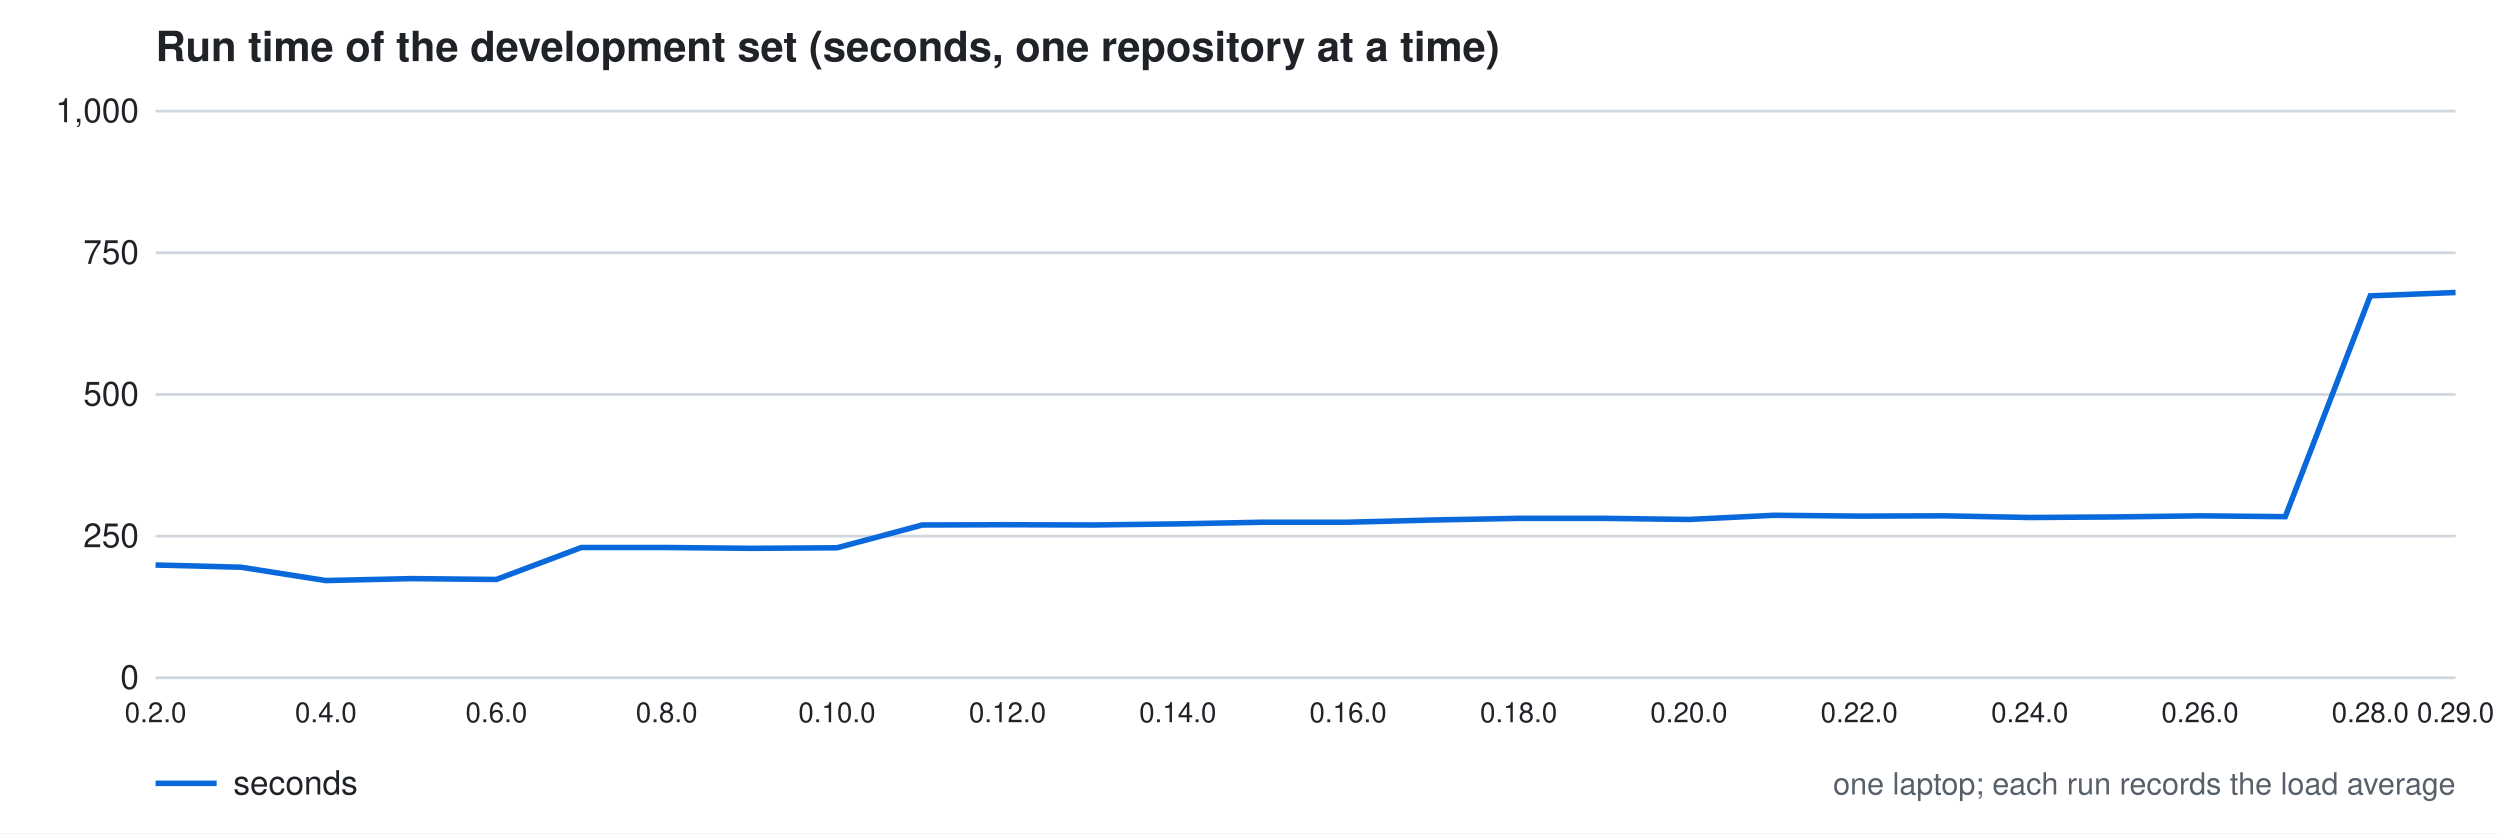
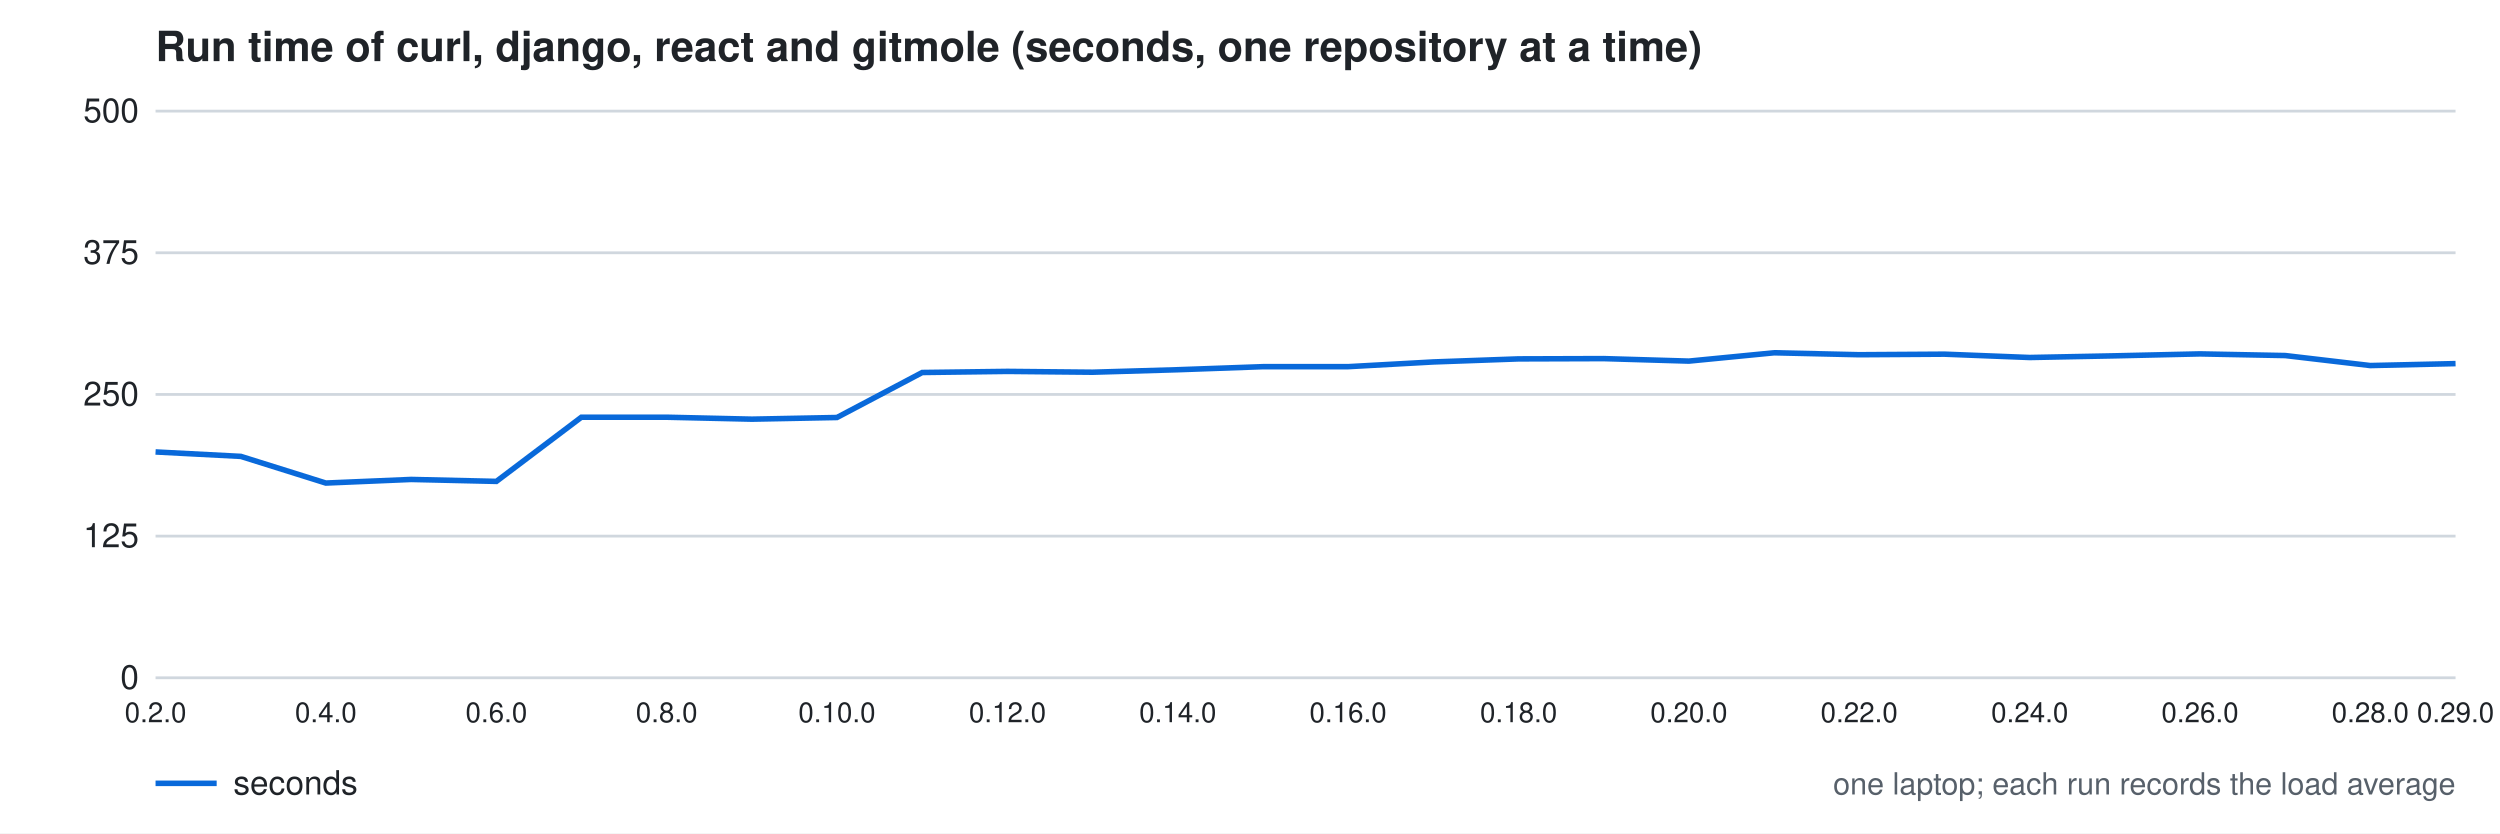
<svg xmlns="http://www.w3.org/2000/svg" width="900" height="300" viewBox="0 0 900 300" font-family="-apple-system,Segoe UI,Helvetica,Arial,sans-serif" font-size="12">
  <rect width="900" height="300" fill="#ffffff" />
-   <text x="56" y="22" font-size="15" font-weight="600" fill="#1f2328">Run time of the development set (seconds, one repository at a time)</text>
+   <text x="56" y="22" font-size="15" font-weight="600" fill="#1f2328">Run time of curl, django, react and gitmole (seconds, one repository at a time)</text>
  <line x1="56" y1="244.0" x2="884" y2="244.0" stroke="#d0d7de" stroke-width="1" />
  <text x="50" y="248.0" text-anchor="end" fill="#1f2328">0</text>
  <line x1="56" y1="193.0" x2="884" y2="193.0" stroke="#d0d7de" stroke-width="1" />
-   <text x="50" y="197.0" text-anchor="end" fill="#1f2328">250</text>
+   <text x="50" y="197.0" text-anchor="end" fill="#1f2328">125</text>
  <line x1="56" y1="142.0" x2="884" y2="142.0" stroke="#d0d7de" stroke-width="1" />
-   <text x="50" y="146.0" text-anchor="end" fill="#1f2328">500</text>
+   <text x="50" y="146.0" text-anchor="end" fill="#1f2328">250</text>
  <line x1="56" y1="91.0" x2="884" y2="91.0" stroke="#d0d7de" stroke-width="1" />
-   <text x="50" y="95.0" text-anchor="end" fill="#1f2328">750</text>
+   <text x="50" y="95.0" text-anchor="end" fill="#1f2328">375</text>
  <line x1="56" y1="40.0" x2="884" y2="40.0" stroke="#d0d7de" stroke-width="1" />
-   <text x="50" y="44.0" text-anchor="end" fill="#1f2328">1,000</text>
+   <text x="50" y="44.0" text-anchor="end" fill="#1f2328">500</text>
  <text x="56.0" y="260" text-anchor="middle" fill="#1f2328" font-size="10">0.2.0</text>
  <text x="117.3" y="260" text-anchor="middle" fill="#1f2328" font-size="10">0.4.0</text>
  <text x="178.7" y="260" text-anchor="middle" fill="#1f2328" font-size="10">0.6.0</text>
  <text x="240.0" y="260" text-anchor="middle" fill="#1f2328" font-size="10">0.8.0</text>
  <text x="301.3" y="260" text-anchor="middle" fill="#1f2328" font-size="10">0.10.0</text>
  <text x="362.7" y="260" text-anchor="middle" fill="#1f2328" font-size="10">0.12.0</text>
  <text x="424.0" y="260" text-anchor="middle" fill="#1f2328" font-size="10">0.14.0</text>
  <text x="485.3" y="260" text-anchor="middle" fill="#1f2328" font-size="10">0.16.0</text>
  <text x="546.7" y="260" text-anchor="middle" fill="#1f2328" font-size="10">0.18.0</text>
  <text x="608.0" y="260" text-anchor="middle" fill="#1f2328" font-size="10">0.20.0</text>
  <text x="669.3" y="260" text-anchor="middle" fill="#1f2328" font-size="10">0.22.0</text>
  <text x="730.7" y="260" text-anchor="middle" fill="#1f2328" font-size="10">0.24.0</text>
  <text x="792.0" y="260" text-anchor="middle" fill="#1f2328" font-size="10">0.26.0</text>
  <text x="853.3" y="260" text-anchor="middle" fill="#1f2328" font-size="10">0.28.0</text>
  <text x="884.0" y="260" text-anchor="middle" fill="#1f2328" font-size="10">0.29.0</text>
-   <polyline points="56.0,203.4 86.7,204.2 117.3,209.0 148.0,208.3 178.7,208.6 209.3,197.1 240.0,197.1 270.7,197.4 301.3,197.2 332.0,189.0 362.7,188.9 393.3,189.0 424.0,188.6 454.7,188.0 485.3,188.0 516.0,187.2 546.7,186.6 577.3,186.6 608.0,187.0 638.7,185.5 669.3,185.8 700.0,185.7 730.7,186.3 761.3,186.1 792.0,185.7 822.7,186.0 853.3,106.5 884.0,105.3" fill="none" stroke="#0969da" stroke-width="2" />
+   <polyline points="56.0,162.7 86.7,164.3 117.3,173.9 148.0,172.6 178.7,173.3 209.3,150.2 240.0,150.2 270.7,150.9 301.3,150.3 332.0,134.1 362.7,133.7 393.3,134.0 424.0,133.1 454.7,132.0 485.3,132.0 516.0,130.3 546.7,129.2 577.3,129.1 608.0,130.0 638.7,127.0 669.3,127.7 700.0,127.5 730.7,128.7 761.3,128.1 792.0,127.4 822.7,128.0 853.3,131.6 884.0,130.9" fill="none" stroke="#0969da" stroke-width="2" />
  <line x1="56" y1="282" x2="78" y2="282" stroke="#0969da" stroke-width="2" />
  <text x="84" y="286" fill="#1f2328">seconds</text>
  <text x="884" y="286" text-anchor="end" fill="#57606a" font-size="11">one laptop; each run records the load average</text>
</svg>
